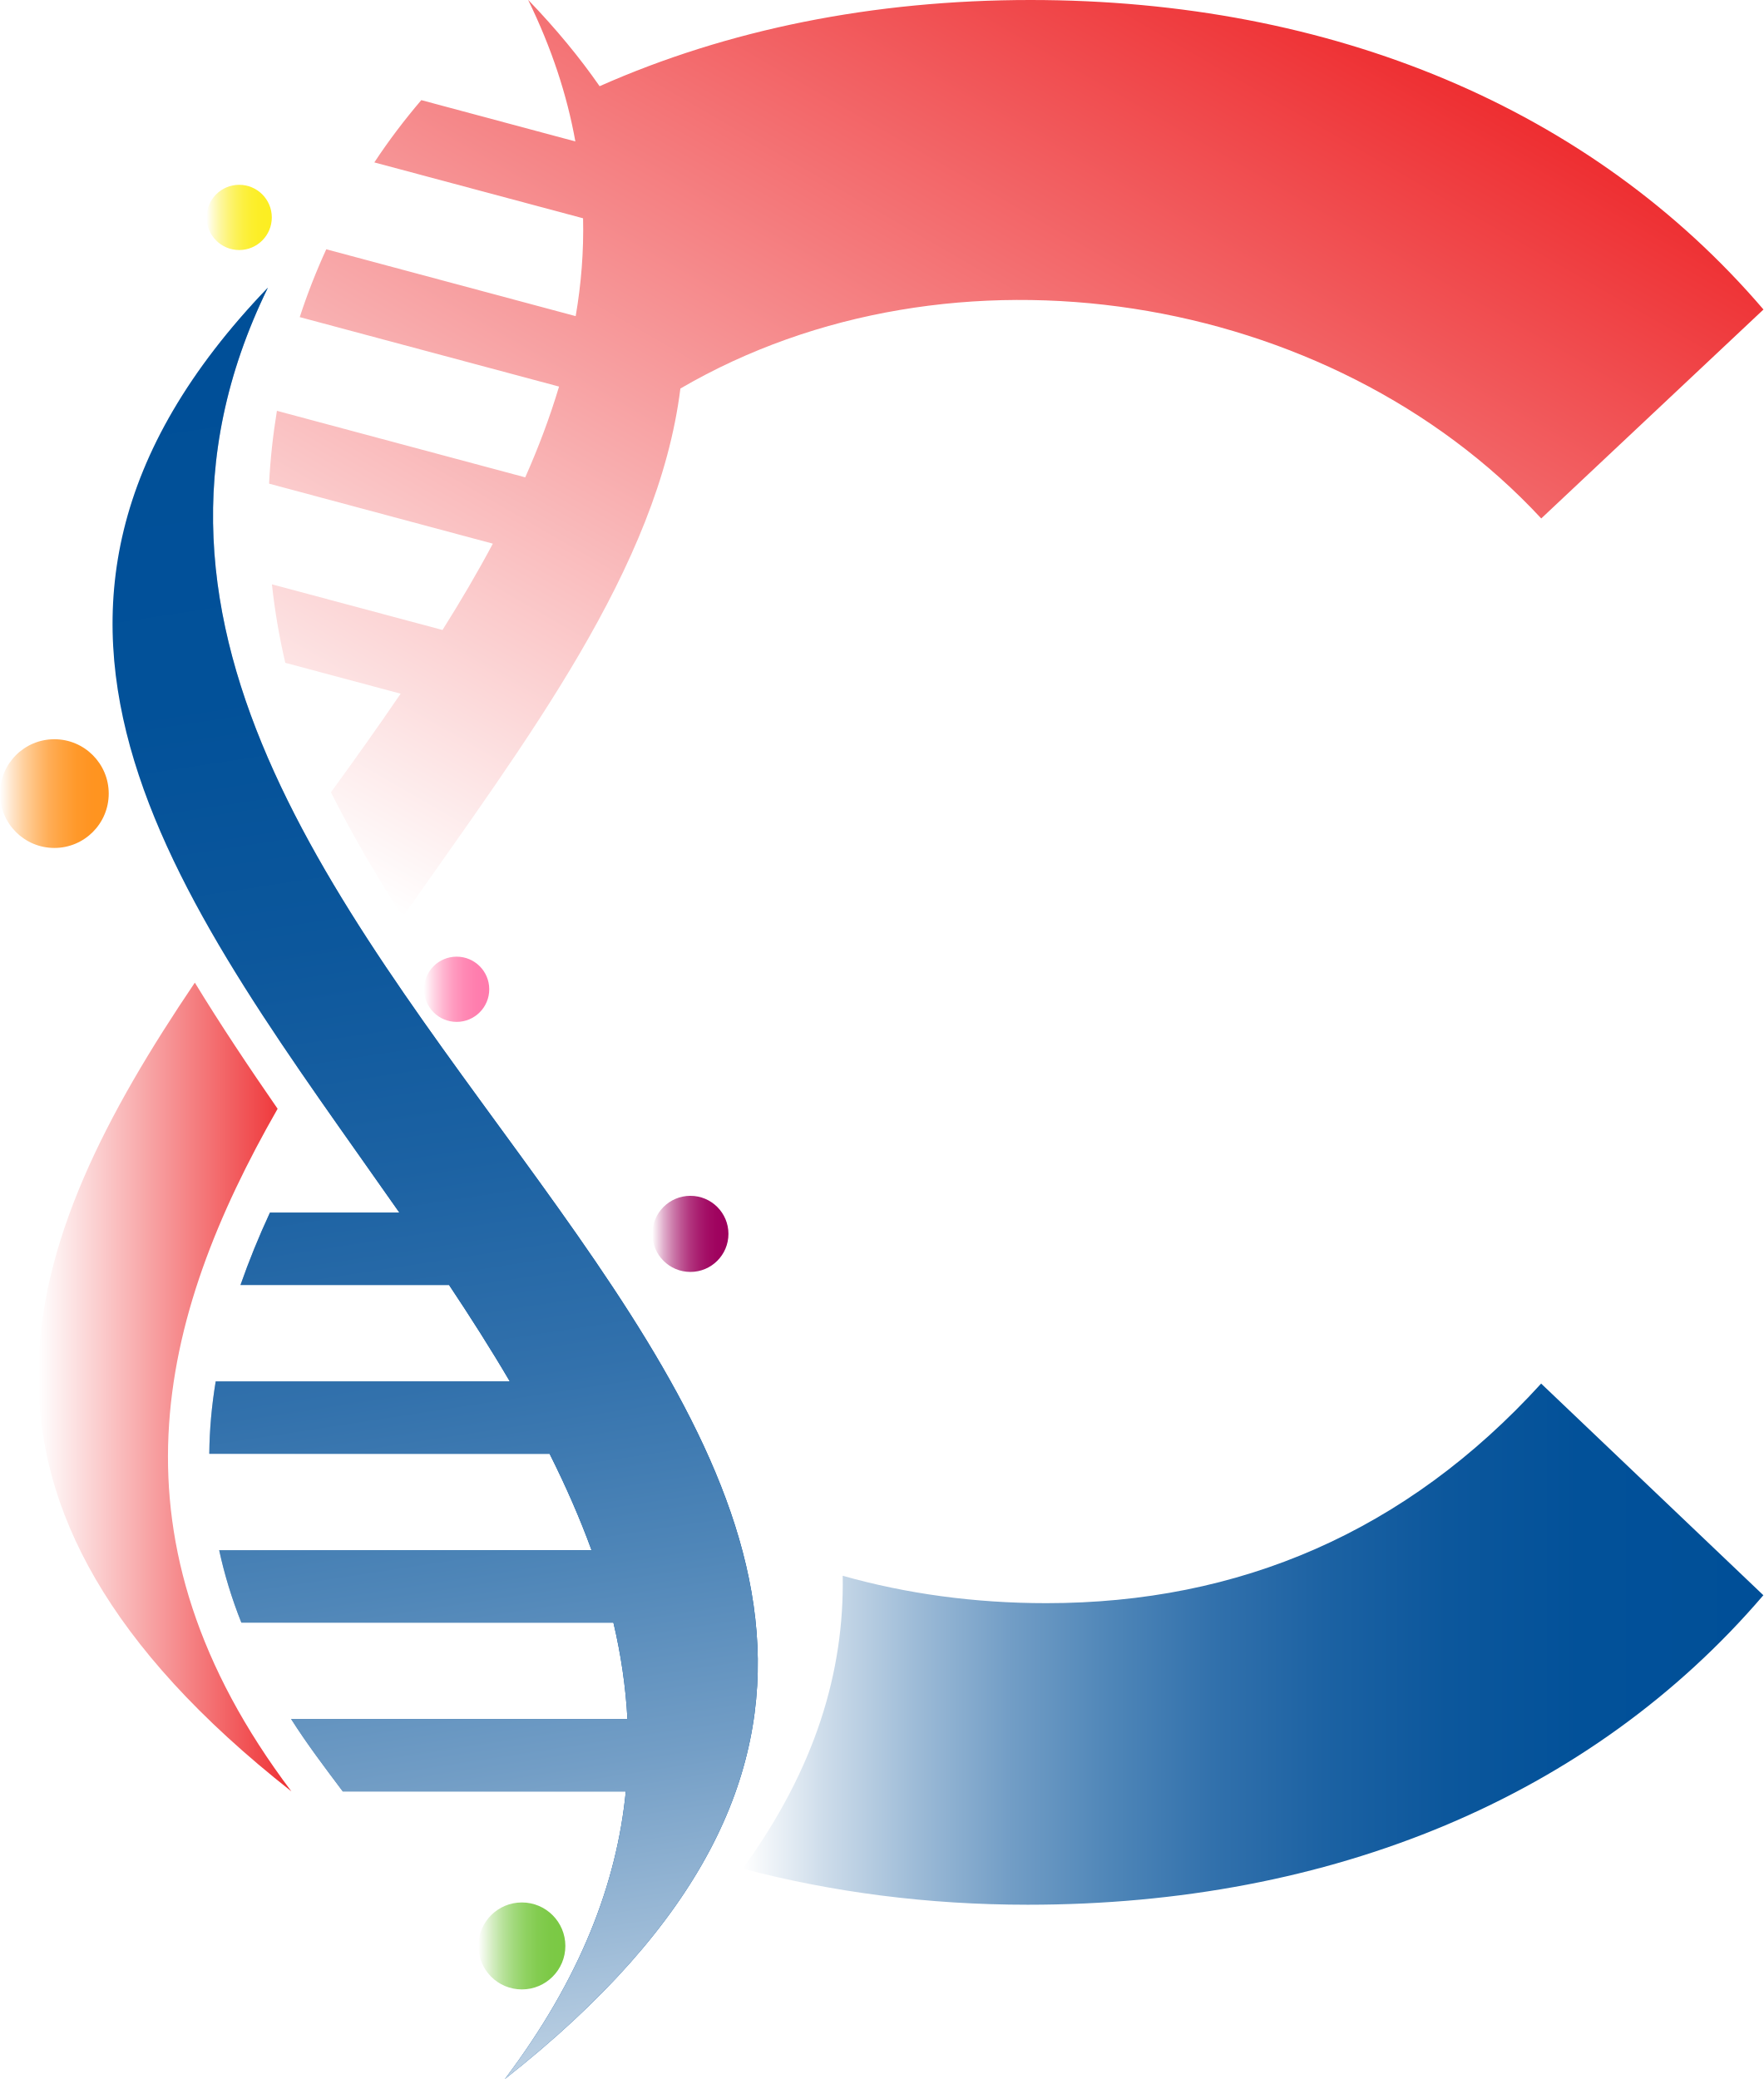
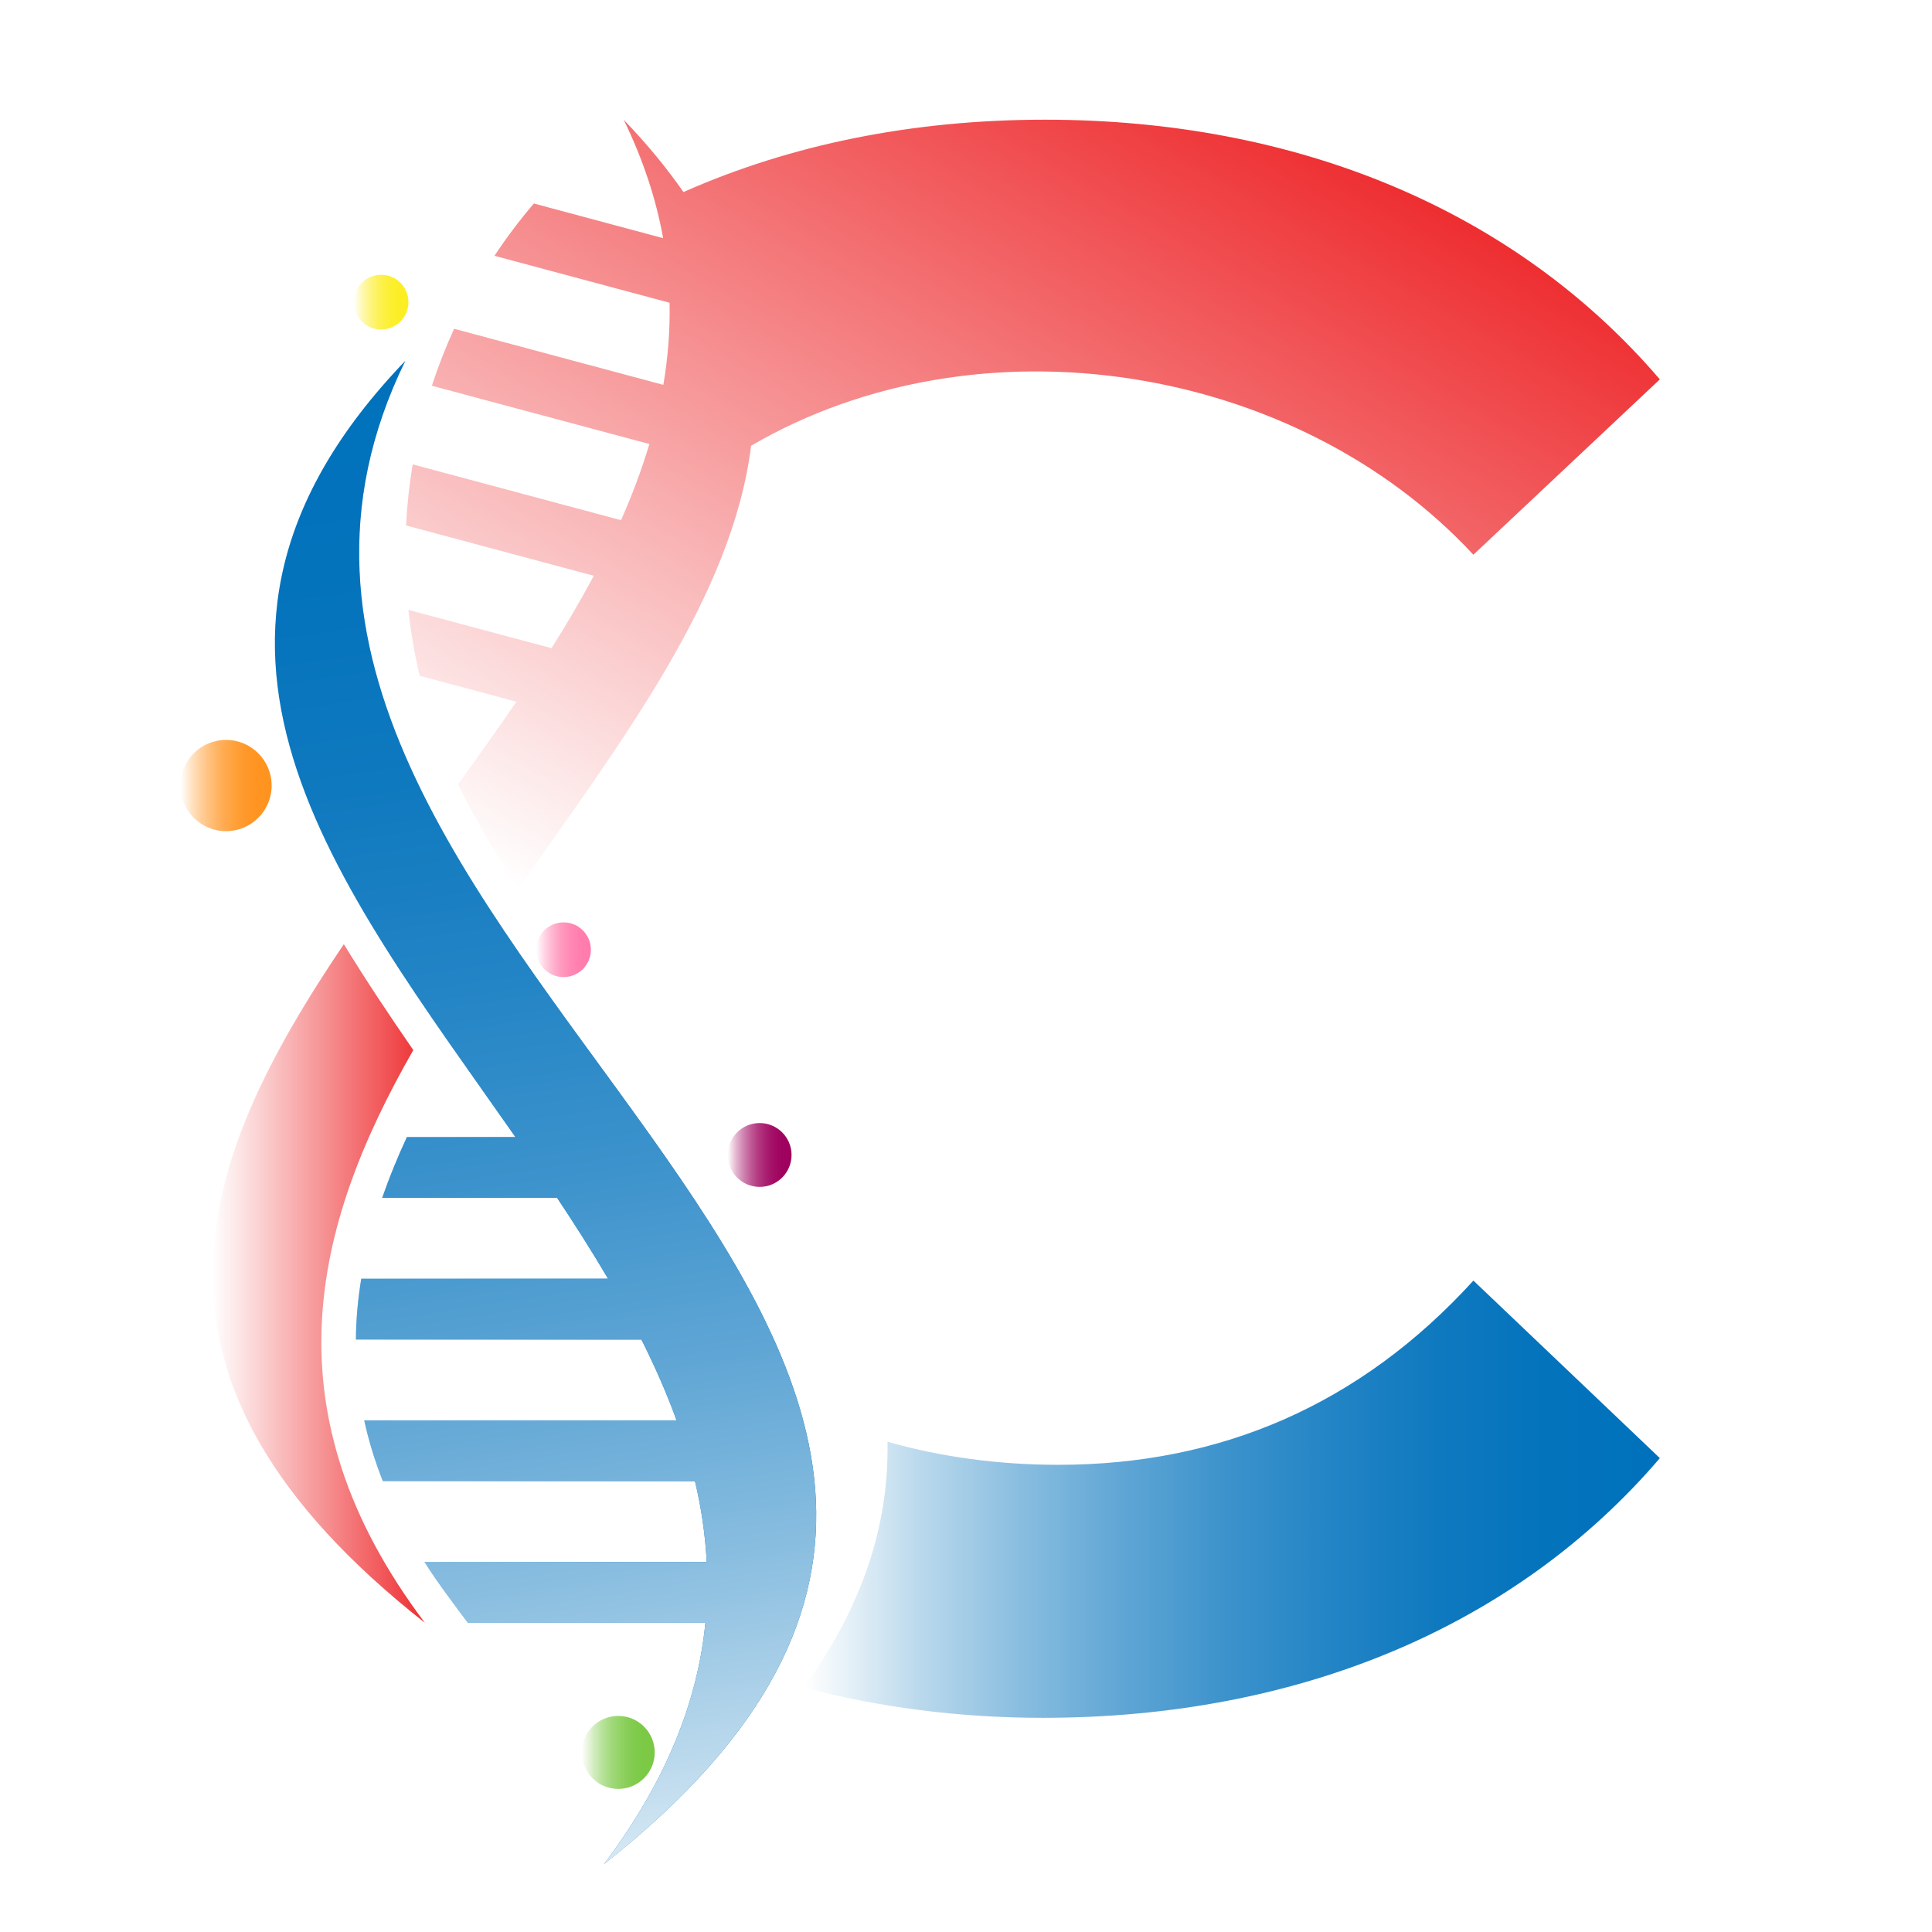
- <svg xmlns="http://www.w3.org/2000/svg" xmlns:xlink="http://www.w3.org/1999/xlink" id="_图层_2" viewBox="0 0 162.19 191.24">
+ <svg xmlns="http://www.w3.org/2000/svg" xmlns:xlink="http://www.w3.org/1999/xlink" id="_图层_2" viewBox="0 0 512 512">
  <defs>
-     <style>.cls-1{clip-rule:evenodd;}.cls-1,.cls-2{fill:url(#_未命名的渐变_10);}.cls-2,.cls-3,.cls-4{fill-rule:evenodd;}.cls-5{clip-path:url(#clippath);}.cls-6{fill:url(#_未命名的渐变_40);}.cls-7{fill:url(#_未命名的渐变_36);}.cls-8{fill:url(#_未命名的渐变_34);}.cls-9{fill:url(#_未命名的渐变_32);}.cls-10{fill:url(#_未命名的渐变_30);}.cls-3{fill:url(#_未命名的渐变_4);}.cls-11{fill:url(#_未命名的渐变_10-3);}.cls-12{fill:url(#_未命名的渐变_10-2);}.cls-4{fill:url(#_未命名的渐变_4-2);}</style>
-     <linearGradient id="_未命名的渐变_4" x1="3.53" y1="127.59" x2="26.8" y2="127.59" gradientUnits="userSpaceOnUse">
+     <style>.cls-1{fill:none;}.cls-2{fill:url(#_未命名的渐变_9-2);}.cls-3{fill:url(#_未命名的渐变_9-3);}.cls-4{clip-path:url(#clippath);}.cls-5{fill:url(#_未命名的渐变_40);}.cls-6{fill:url(#_未命名的渐变_36);}.cls-7{fill:url(#_未命名的渐变_34);}.cls-8{fill:url(#_未命名的渐变_32);}.cls-9{fill:url(#_未命名的渐变_30);}.cls-10,.cls-11,.cls-12{fill-rule:evenodd;}.cls-10,.cls-13{fill:url(#_未命名的渐变_9);}.cls-11{fill:url(#_未命名的渐变_4);}.cls-13{clip-rule:evenodd;}.cls-12{fill:url(#_未命名的渐变_4-2);}</style>
+     <linearGradient id="_未命名的渐变_4" x1="56.35" y1="340.13" x2="112.59" y2="340.13" gradientUnits="userSpaceOnUse">
      <stop offset="0" stop-color="#fff" />
      <stop offset="1" stop-color="#ee2e31" />
    </linearGradient>
-     <linearGradient id="_未命名的渐变_4-2" x1="55.86" y1="95.22" x2="113.53" y2="-4.66" xlink:href="#_未命名的渐变_4" />
-     <linearGradient id="_未命名的渐变_10" x1="10.36" y1="108.85" x2="69.71" y2="108.85" gradientUnits="userSpaceOnUse">
+     <linearGradient id="_未命名的渐变_4-2" x1="182.85" y1="261.89" x2="322.24" y2="20.45" xlink:href="#_未命名的渐变_4" />
+     <linearGradient id="_未命名的渐变_9" x1="72.85" y1="294.84" x2="216.31" y2="294.84" gradientUnits="userSpaceOnUse">
      <stop offset="0" stop-color="#fff" />
-       <stop offset=".08" stop-color="#cddcea" />
-       <stop offset=".17" stop-color="#9dbbd7" />
-       <stop offset=".26" stop-color="#739ec6" />
-       <stop offset=".36" stop-color="#4f86b8" />
-       <stop offset=".46" stop-color="#3271ac" />
-       <stop offset=".57" stop-color="#1c62a3" />
-       <stop offset=".69" stop-color="#0c579c" />
-       <stop offset=".82" stop-color="#025199" />
-       <stop offset="1" stop-color="#004f98" />
+       <stop offset=".02" stop-color="#f6fafc" />
+       <stop offset=".13" stop-color="#bddaed" />
+       <stop offset=".25" stop-color="#8abee0" />
+       <stop offset=".37" stop-color="#60a6d5" />
+       <stop offset=".49" stop-color="#3d93cc" />
+       <stop offset=".62" stop-color="#2284c5" />
+       <stop offset=".74" stop-color="#0f79bf" />
+       <stop offset=".87" stop-color="#0373bc" />
+       <stop offset="1" stop-color="#0071bc" />
    </linearGradient>
    <clipPath id="clippath">
-       <path class="cls-1" d="m24.64,26.46c-29.38,30.58-7.42,57.18,12.09,85.08h-11.9c-1.04,2.24-1.94,4.46-2.71,6.66h19.18c1.96,2.94,3.84,5.89,5.59,8.87h-27.05c-.37,2.23-.57,4.45-.59,6.66h31.3c1.47,2.93,2.77,5.88,3.86,8.87H20.16c.48,2.21,1.15,4.43,2.04,6.66h34.22c.69,2.92,1.13,5.87,1.29,8.86h-30.94c1.48,2.33,3.11,4.47,4.76,6.67h26.03c-.83,8.46-4.18,17.24-11.13,26.46C119.78,133.53-6.52,90.27,24.64,26.46" />
+       <path class="cls-13" d="m107.38,95.68c-71.01,73.93-17.94,138.21,29.22,205.66h-28.77c-2.51,5.42-4.7,10.78-6.54,16.1h46.35c4.73,7.11,9.27,14.24,13.5,21.43h-65.4c-.89,5.4-1.38,10.76-1.42,16.11h75.66c3.55,7.08,6.71,14.22,9.32,21.43h-82.77c1.16,5.35,2.79,10.71,4.93,16.1h82.72c1.68,7.06,2.73,14.2,3.11,21.43l-74.78.02c3.58,5.61,7.52,10.79,11.5,16.1h62.93c-2.01,20.44-10.12,41.67-26.89,63.95C337.36,354.49,32.05,249.92,107.38,95.68" />
    </clipPath>
-     <linearGradient id="_未命名的渐变_10-2" x1="-1810.96" y1="-1601.46" x2="-1811.81" y2="-1607" gradientTransform="translate(58862.82 52189.98) scale(32.46)" xlink:href="#_未命名的渐变_10" />
-     <linearGradient id="_未命名的渐变_10-3" x1="68.32" y1="151.24" x2="162.19" y2="151.24" xlink:href="#_未命名的渐变_10" />
-     <linearGradient id="_未命名的渐变_36" x1="60" y1="113.5" x2="67" y2="113.5" gradientUnits="userSpaceOnUse">
+     <linearGradient id="_未命名的渐变_9-2" x1="-2170.83" y1="-1280.69" x2="-2172.88" y2="-1294.09" gradientTransform="translate(70693.58 42089.78) scale(32.46)" xlink:href="#_未命名的渐变_9" />
+     <linearGradient id="_未命名的渐变_9-3" x1="212.97" y1="397.31" x2="439.88" y2="397.31" xlink:href="#_未命名的渐变_9" />
+     <linearGradient id="_未命名的渐变_36" x1="192.85" y1="306.08" x2="209.77" y2="306.08" gradientUnits="userSpaceOnUse">
      <stop offset="0" stop-color="#fff" />
      <stop offset=".05" stop-color="#f4e2ec" />
      <stop offset=".15" stop-color="#e0adcb" />
      <stop offset=".26" stop-color="#ce7fad" />
      <stop offset=".37" stop-color="#bf5895" />
      <stop offset=".48" stop-color="#b33880" />
      <stop offset=".6" stop-color="#a91f70" />
      <stop offset=".72" stop-color="#a30d65" />
      <stop offset=".85" stop-color="#9f035f" />
      <stop offset="1" stop-color="#9e005d" />
    </linearGradient>
-     <linearGradient id="_未命名的渐变_30" x1="0" y1="73" x2="10" y2="73" gradientUnits="userSpaceOnUse">
+     <linearGradient id="_未命名的渐变_30" x1="47.81" y1="208.18" x2="71.98" y2="208.18" gradientUnits="userSpaceOnUse">
      <stop offset="0" stop-color="#fff" />
      <stop offset=".11" stop-color="#ffe5ca" />
      <stop offset=".22" stop-color="#ffd09d" />
      <stop offset=".34" stop-color="#ffbd76" />
      <stop offset=".45" stop-color="#ffad56" />
      <stop offset=".58" stop-color="#ffa23d" />
      <stop offset=".7" stop-color="#ff992b" />
      <stop offset=".84" stop-color="#ff9421" />
      <stop offset="1" stop-color="#ff931e" />
    </linearGradient>
-     <linearGradient id="_未命名的渐变_40" x1="19" y1="20" x2="25" y2="20" gradientUnits="userSpaceOnUse">
+     <linearGradient id="_未命名的渐变_40" x1="93.74" y1="80.07" x2="108.24" y2="80.07" gradientUnits="userSpaceOnUse">
      <stop offset="0" stop-color="#fff" />
      <stop offset=".1" stop-color="#fefbcd" />
      <stop offset=".21" stop-color="#fdf7a0" />
      <stop offset=".33" stop-color="#fdf479" />
      <stop offset=".45" stop-color="#fcf259" />
      <stop offset=".57" stop-color="#fcf040" />
      <stop offset=".7" stop-color="#fcef2e" />
      <stop offset=".84" stop-color="#fcee24" />
      <stop offset="1" stop-color="#fcee21" />
    </linearGradient>
-     <linearGradient id="_未命名的渐变_34" x1="39" y1="91" x2="45" y2="91" gradientUnits="userSpaceOnUse">
+     <linearGradient id="_未命名的渐变_34" x1="142.08" y1="251.69" x2="156.59" y2="251.69" gradientUnits="userSpaceOnUse">
      <stop offset="0" stop-color="#fff" />
      <stop offset=".02" stop-color="#fff9fb" />
      <stop offset=".16" stop-color="#ffd3e3" />
      <stop offset=".31" stop-color="#ffb3cf" />
      <stop offset=".46" stop-color="#ff9abf" />
      <stop offset=".63" stop-color="#ff88b4" />
      <stop offset=".8" stop-color="#ff7eae" />
      <stop offset="1" stop-color="#ff7bac" />
    </linearGradient>
-     <linearGradient id="_未命名的渐变_32" x1="44" y1="179" x2="52" y2="179" gradientUnits="userSpaceOnUse">
+     <linearGradient id="_未命名的渐变_32" x1="154.17" y1="464.41" x2="173.51" y2="464.41" gradientUnits="userSpaceOnUse">
      <stop offset="0" stop-color="#fff" />
      <stop offset=".04" stop-color="#f4faef" />
      <stop offset=".16" stop-color="#d4edc2" />
      <stop offset=".28" stop-color="#b8e29b" />
      <stop offset=".41" stop-color="#a1d97b" />
      <stop offset=".54" stop-color="#90d262" />
      <stop offset=".68" stop-color="#83cc50" />
      <stop offset=".83" stop-color="#7cc946" />
      <stop offset="1" stop-color="#7ac943" />
    </linearGradient>
  </defs>
  <g id="_图层_1-2">
-     <path class="cls-3" d="m25.53,102c-11.05,19.31-16.13,39.69,1.27,62.78C-7.19,138.04,1.7,114.41,17.92,90.39c2.37,3.88,4.95,7.75,7.62,11.61" />
-     <path class="cls-4" d="m48.59,0c2.57,2.67,4.74,5.31,6.56,7.93C66.91,2.71,80.32,0,94.79,0c27.74,0,51.59,9.98,67.41,28.47l-20.44,19.22c-19.42-20.94-54.18-26.53-79.18-11.95h0c-2.05,16.47-14.13,32.32-25.54,48.6-2.43-3.79-4.67-7.61-6.6-11.46,2.18-3,4.34-6.03,6.41-9.07l-10.61-2.84c-.56-2.4-.97-4.81-1.23-7.22l15.69,4.2c1.65-2.62,3.21-5.27,4.63-7.94l-20.58-5.52c.11-2.25.36-4.49.72-6.7l22.84,6.12c1.22-2.75,2.27-5.54,3.11-8.35l-23.85-6.39c.69-2.12,1.51-4.21,2.44-6.24l22.94,6.15c.51-2.96.75-5.96.68-9l-19.2-5.14c1.31-1.99,2.76-3.9,4.32-5.73l14.17,3.8c-.76-4.24-2.17-8.56-4.33-12.99" />
-     <path class="cls-2" d="m24.64,26.46c-29.38,30.58-7.42,57.18,12.09,85.08h-11.9c-1.04,2.24-1.94,4.46-2.71,6.66h19.18c1.96,2.94,3.84,5.89,5.59,8.87h-27.05c-.37,2.23-.57,4.45-.59,6.66h31.3c1.47,2.93,2.77,5.88,3.86,8.87H20.16c.48,2.21,1.15,4.43,2.04,6.66h34.22c.69,2.92,1.13,5.87,1.29,8.86h-30.94c1.48,2.33,3.11,4.47,4.76,6.67h26.03c-.83,8.46-4.18,17.24-11.13,26.46C119.78,133.53-6.52,90.27,24.64,26.46" />
-     <g class="cls-5">
-       <rect class="cls-12" x="-6.52" y="26.46" width="126.3" height="164.78" />
+     <rect class="cls-1" width="512" height="512" />
+     <path class="cls-11" d="m109.53,278.28c-26.72,46.67-38.98,95.95,3.06,151.77-82.15-64.64-60.66-121.78-21.47-179.84,5.72,9.37,11.96,18.72,18.41,28.07" />
+     <path class="cls-12" d="m165.27,31.72c6.22,6.46,11.46,12.85,15.85,19.18,28.43-12.62,60.84-19.18,95.81-19.18,67.07,0,124.7,24.12,162.94,68.82l-49.41,46.47c-46.93-50.61-130.97-64.12-191.41-28.89h0c-4.96,39.82-34.16,78.12-61.75,117.47-5.87-9.16-11.28-18.39-15.95-27.7,5.26-7.26,10.48-14.57,15.5-21.93l-25.64-6.87c-1.36-5.79-2.35-11.62-2.98-17.46l37.93,10.15c4-6.34,7.75-12.73,11.2-19.19l-49.75-13.34c.27-5.43.86-10.85,1.75-16.19l55.22,14.8c2.94-6.65,5.48-13.39,7.51-20.19l-57.64-15.44c1.68-5.13,3.64-10.17,5.89-15.1l55.45,14.86c1.22-7.15,1.81-14.4,1.65-21.76l-46.4-12.44c3.17-4.8,6.66-9.43,10.44-13.86l34.26,9.19c-1.85-10.24-5.24-20.7-10.46-31.4" />
+     <path class="cls-10" d="m107.38,95.68c-71.01,73.93-17.94,138.21,29.22,205.66h-28.77c-2.51,5.42-4.7,10.78-6.54,16.1h46.35c4.73,7.11,9.27,14.24,13.5,21.43h-65.4c-.89,5.4-1.38,10.76-1.42,16.11h75.66c3.55,7.08,6.71,14.22,9.32,21.43h-82.77c1.16,5.35,2.79,10.71,4.93,16.1h82.72c1.68,7.06,2.73,14.2,3.11,21.43l-74.78.02c3.58,5.61,7.52,10.79,11.5,16.1h62.93c-2.01,20.44-10.12,41.67-26.89,63.95C337.36,354.49,32.05,249.92,107.38,95.68" />
+     <g class="cls-4">
+       <rect class="cls-2" x="32.05" y="95.68" width="305.3" height="398.32" />
    </g>
-     <path class="cls-11" d="m94.54,175.21c27.99,0,51.83-9.98,67.65-28.47l-20.44-19.47c-12.41,13.63-27.74,20.2-45.51,20.2-6.62,0-12.89-.87-18.73-2.52.15,8.75-2.48,17.7-9.2,26.94,8.23,2.17,17.02,3.32,26.22,3.32" />
-     <circle class="cls-7" cx="63.5" cy="113.5" r="3.5" />
-     <circle class="cls-10" cx="5" cy="73" r="5" />
-     <circle class="cls-6" cx="22" cy="20" r="3" />
-     <circle class="cls-8" cx="42" cy="91" r="3" />
-     <circle class="cls-9" cx="48" cy="179" r="4" />
+     <path class="cls-3" d="m276.35,455.24c67.65,0,125.29-24.11,163.53-68.82l-49.41-47.05c-30,32.94-67.06,48.82-110,48.82-16,0-31.17-2.11-45.27-6.1.37,21.15-5.98,42.79-22.23,65.12,19.91,5.24,41.14,8.03,63.38,8.03" />
+     <circle class="cls-6" cx="201.31" cy="306.08" r="8.46" />
+     <circle class="cls-9" cx="59.9" cy="208.18" r="12.09" />
+     <circle class="cls-5" cx="100.99" cy="80.07" r="7.25" />
+     <circle class="cls-7" cx="149.34" cy="251.69" r="7.25" />
+     <circle class="cls-8" cx="163.84" cy="464.41" r="9.67" />
  </g>
</svg>
